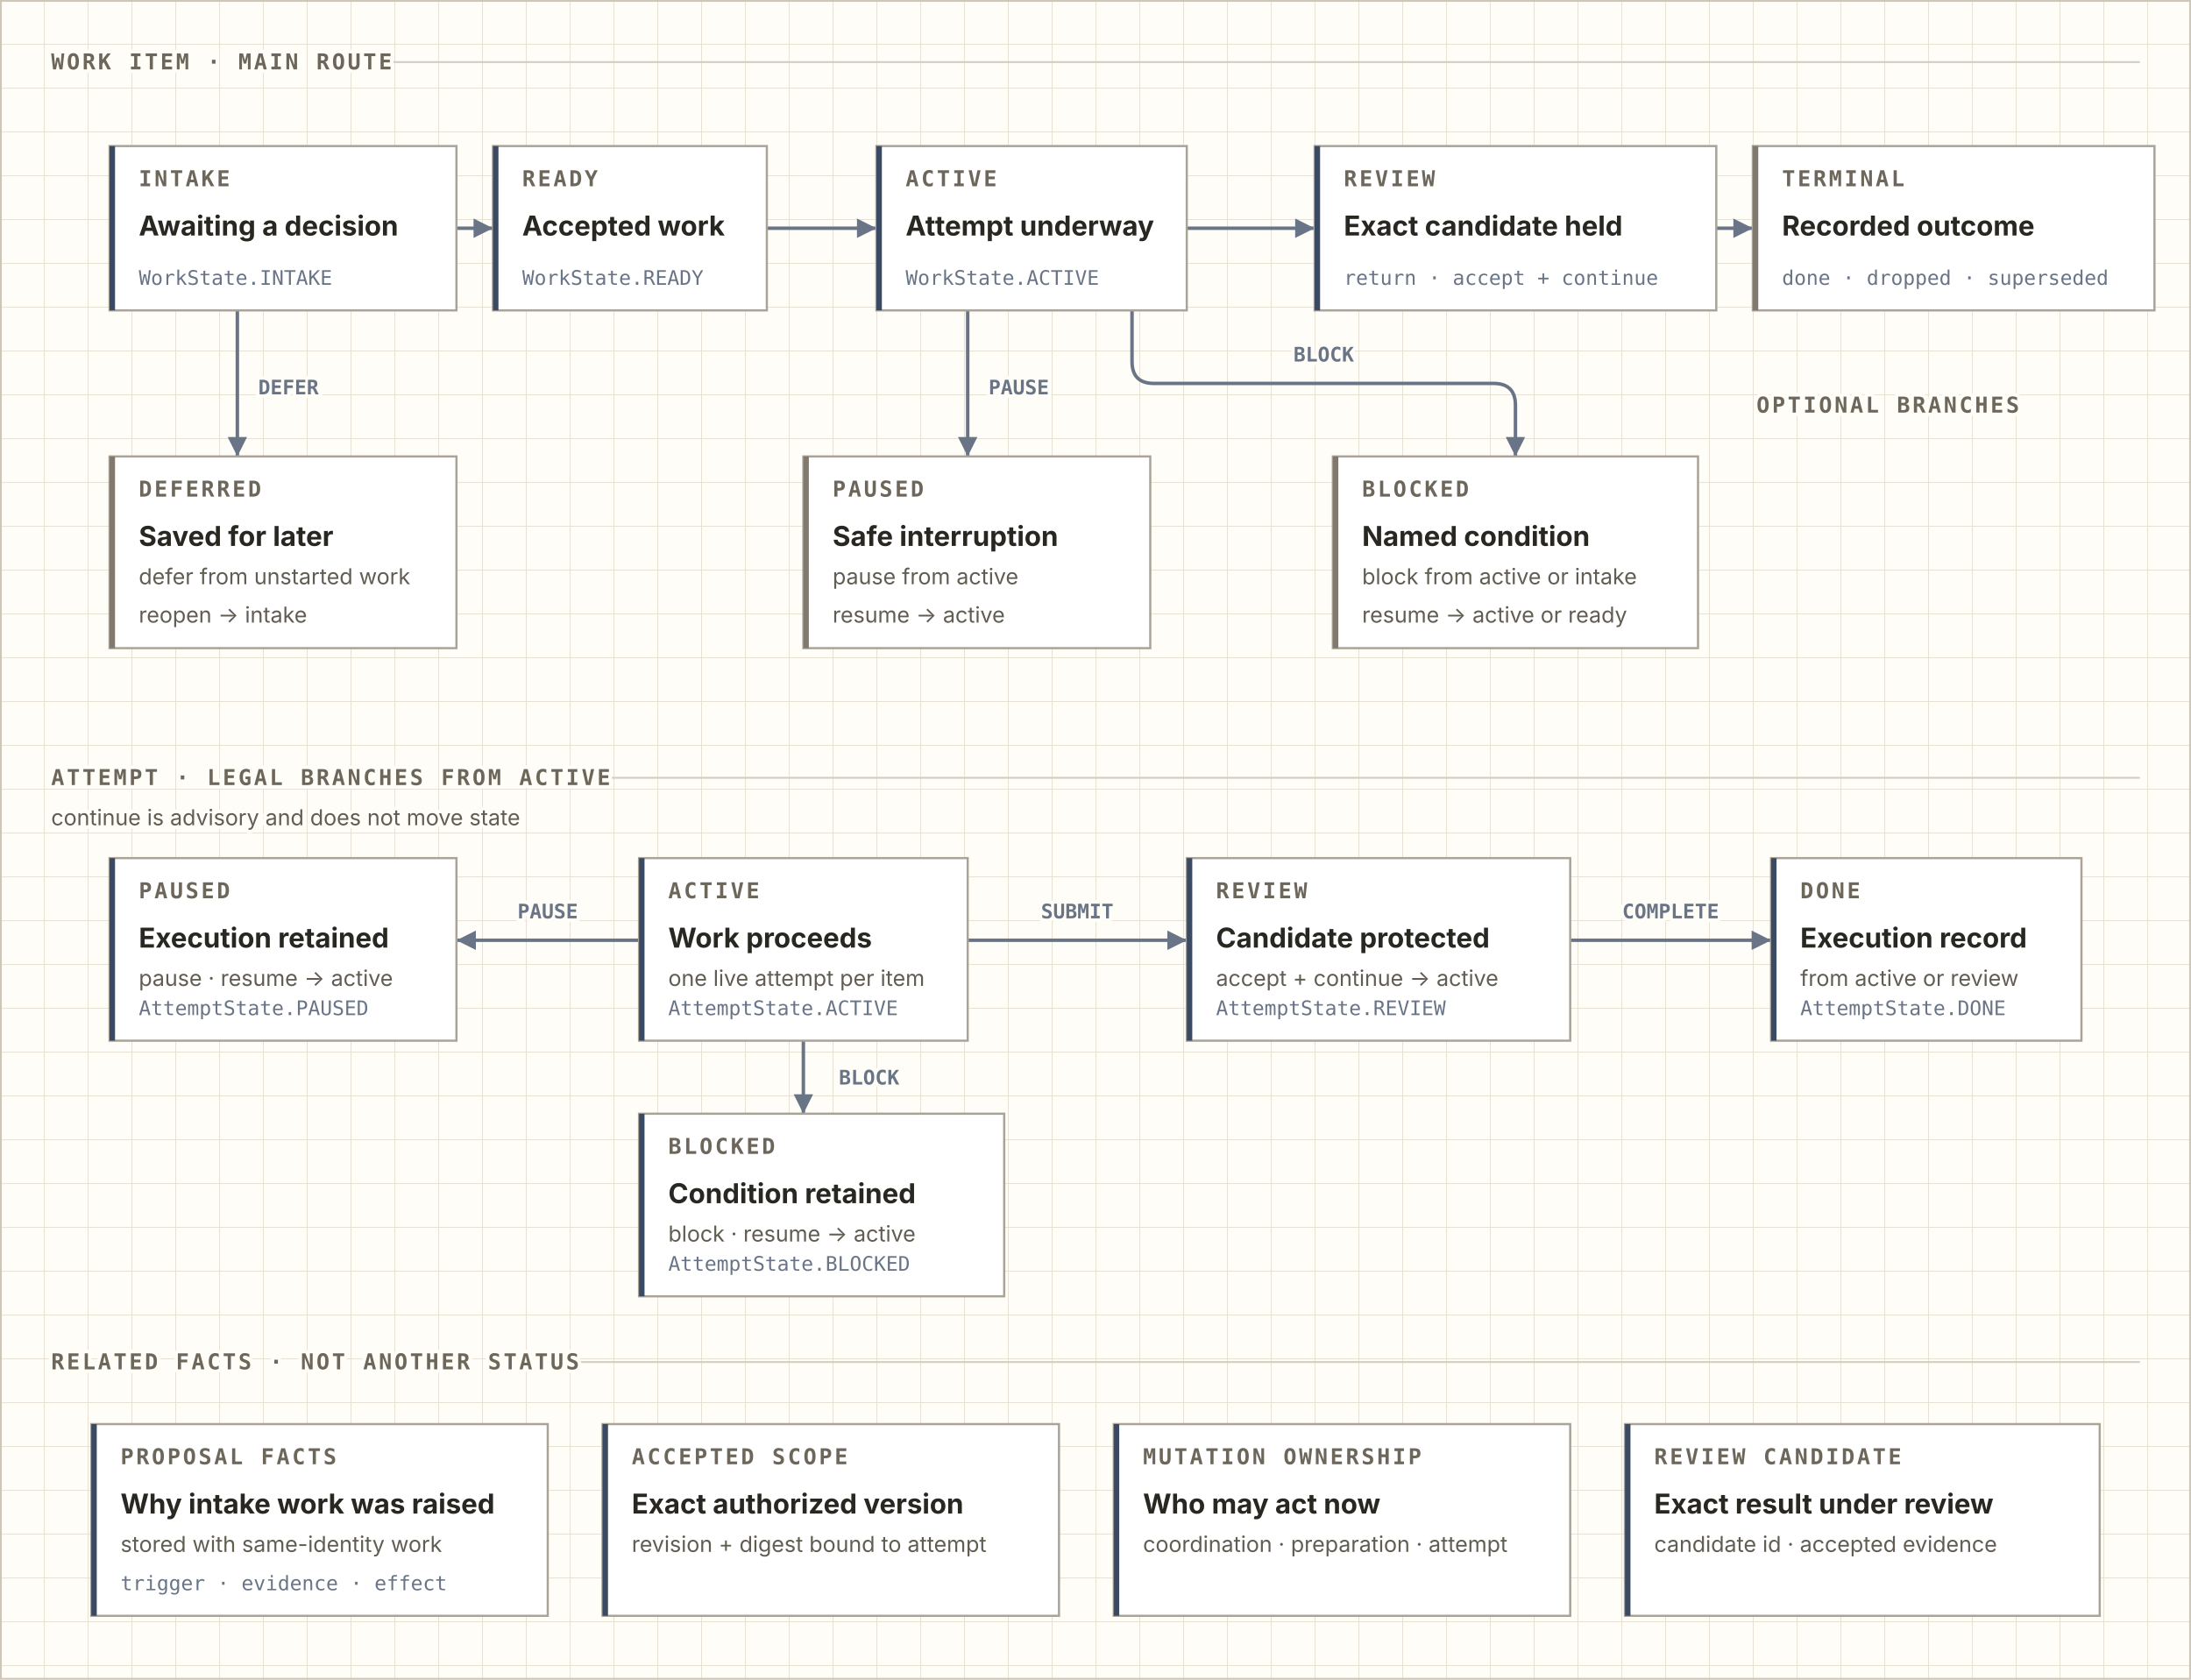
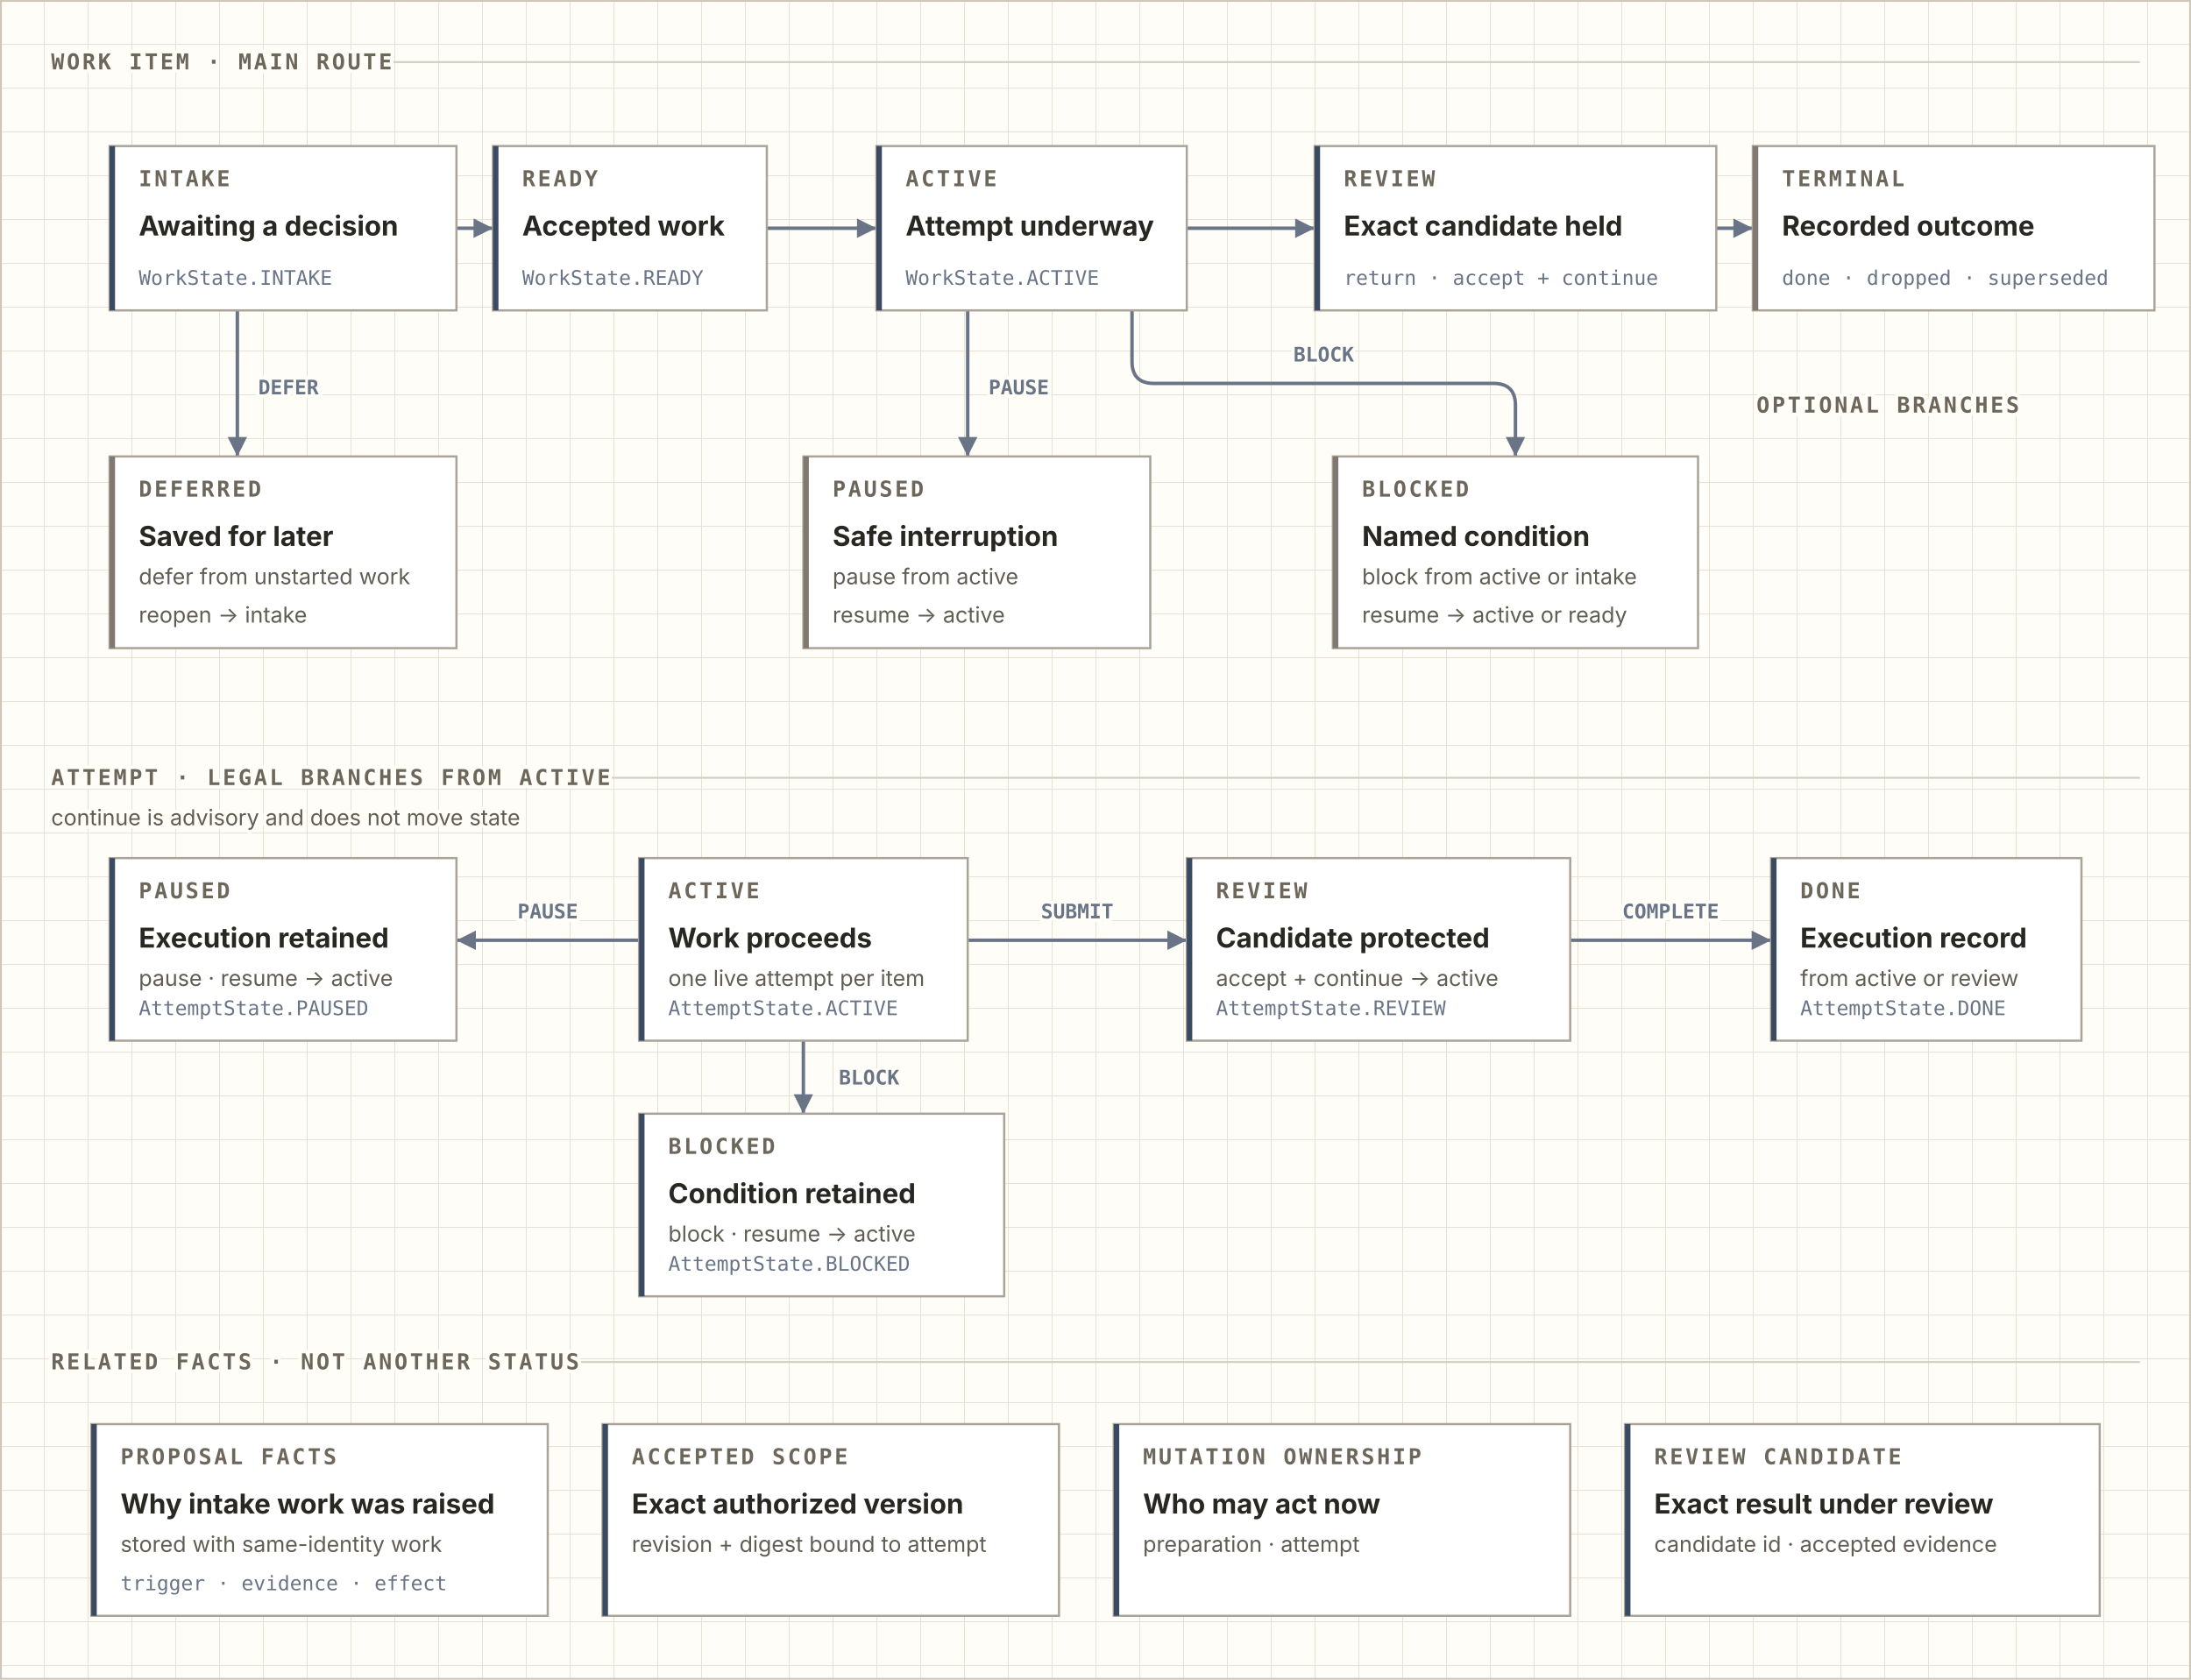
<svg xmlns="http://www.w3.org/2000/svg" role="img" aria-labelledby="title description" viewBox="0 0 1200 920">
  <defs>
    <pattern id="grid" width="24" height="24" patternUnits="userSpaceOnUse">
      <path d="M24 0H0V24" fill="none" stroke="#e8e1d5" stroke-width="1" />
    </pattern>
    <marker id="arrow" viewBox="0 0 10 10" refX="9" refY="5" markerWidth="7" markerHeight="7" orient="auto">
      <path d="M1 1L9 5L1 9Z" fill="#697487" />
    </marker>
    <style>
      text { font-family: ui-sans-serif, system-ui, -apple-system, BlinkMacSystemFont, "Segoe UI", sans-serif; fill: #292721; }
      .section-label, .box-label, .box-meta, .connector-label, .note-meta { font-family: ui-monospace, SFMono-Regular, Menlo, monospace; }
      .section-label, .box-label { font-size: 12px; font-weight: 700; letter-spacing: 0.11em; fill: #6d665b; }
      .section-subtitle { font-size: 12px; fill: #625d53; }
      .guide { stroke: #d3ccc0; stroke-width: 1; }
      .connector { fill: none; stroke: #697487; stroke-width: 1.9; stroke-linecap: round; }
      .connector-label { font-size: 11px; font-weight: 700; fill: #697487; }
      .box { fill: #fff; stroke: #aaa397; stroke-width: 1.2; }
      .box-title { font-size: 15px; font-weight: 700; }
      .box-body { font-size: 12px; fill: #625d53; }
      .box-meta { font-size: 11px; fill: #697487; }
      .note { fill: #625d53; }
      .note-meta { font-weight: 700; letter-spacing: 0.08em; fill: #6d665b; }
      .canvas-text { paint-order: stroke fill; stroke: #fffdf7; stroke-width: 4px; stroke-linejoin: round; }
    </style>
  </defs>
  <rect width="1200" height="920" fill="#fffdf7" />
  <rect width="1200" height="920" fill="url(#grid)" />
  <rect x="0.5" y="0.5" width="1199" height="919" fill="none" stroke="#cec7b9" />
  <line x1="212" y1="34" x2="1172" y2="34" class="guide" />
  <line x1="330" y1="426" x2="1172" y2="426" class="guide" />
  <line x1="300" y1="746" x2="1172" y2="746" class="guide" />
  <path d="M250 125L270 125" class="connector" marker-end="url(#arrow)" />
  <path d="M420 125L480 125" class="connector" marker-end="url(#arrow)" />
  <path d="M650 125L720 125" class="connector" marker-end="url(#arrow)" />
  <path d="M940 125L960 125" class="connector" marker-end="url(#arrow)" />
  <path d="M130 170L130 250" class="connector" marker-end="url(#arrow)" />
  <path d="M530 170L530 250" class="connector" marker-end="url(#arrow)" />
  <path d="M620 170L620 198Q620 210 632 210L818 210Q830 210 830 222L830 250" class="connector" marker-end="url(#arrow)" />
  <path d="M350 515L250 515" class="connector" marker-end="url(#arrow)" />
  <path d="M440 570L440 610" class="connector" marker-end="url(#arrow)" />
  <path d="M530 515L650 515" class="connector" marker-end="url(#arrow)" />
  <path d="M860 515L970 515" class="connector" marker-end="url(#arrow)" />
  <rect x="60" y="80" width="190" height="90" class="box" />
  <rect x="60" y="80" width="3" height="90" fill="#394a62" />
  <rect x="270" y="80" width="150" height="90" class="box" />
  <rect x="270" y="80" width="3" height="90" fill="#394a62" />
  <rect x="480" y="80" width="170" height="90" class="box" />
  <rect x="480" y="80" width="3" height="90" fill="#394a62" />
  <rect x="720" y="80" width="220" height="90" class="box" />
  <rect x="720" y="80" width="3" height="90" fill="#394a62" />
  <rect x="960" y="80" width="220" height="90" class="box" />
  <rect x="960" y="80" width="3" height="90" fill="#81796f" />
  <rect x="60" y="250" width="190" height="105" class="box" />
  <rect x="60" y="250" width="3" height="105" fill="#81796f" />
  <rect x="440" y="250" width="190" height="105" class="box" />
  <rect x="440" y="250" width="3" height="105" fill="#81796f" />
  <rect x="730" y="250" width="200" height="105" class="box" />
  <rect x="730" y="250" width="3" height="105" fill="#81796f" />
  <rect x="60" y="470" width="190" height="100" class="box" />
  <rect x="60" y="470" width="3" height="100" fill="#394a62" />
  <rect x="350" y="470" width="180" height="100" class="box" />
  <rect x="350" y="470" width="3" height="100" fill="#394a62" />
  <rect x="650" y="470" width="210" height="100" class="box" />
  <rect x="650" y="470" width="3" height="100" fill="#394a62" />
  <rect x="970" y="470" width="170" height="100" class="box" />
  <rect x="970" y="470" width="3" height="100" fill="#394a62" />
  <rect x="350" y="610" width="200" height="100" class="box" />
  <rect x="350" y="610" width="3" height="100" fill="#394a62" />
  <rect x="50" y="780" width="250" height="105" class="box" />
  <rect x="50" y="780" width="3" height="105" fill="#394a62" />
  <rect x="330" y="780" width="250" height="105" class="box" />
  <rect x="330" y="780" width="3" height="105" fill="#394a62" />
  <rect x="610" y="780" width="250" height="105" class="box" />
  <rect x="610" y="780" width="3" height="105" fill="#394a62" />
  <rect x="890" y="780" width="260" height="105" class="box" />
  <rect x="890" y="780" width="3" height="105" fill="#394a62" />
  <text x="28" y="38" class="section-label canvas-text">WORK ITEM · MAIN ROUTE</text>
  <text x="962" y="226" class="section-label canvas-text">OPTIONAL BRANCHES</text>
  <text x="28" y="430" class="section-label canvas-text">ATTEMPT · LEGAL BRANCHES FROM ACTIVE</text>
  <text x="28" y="452" class="section-subtitle canvas-text">continue is advisory and does not move state</text>
  <text x="28" y="750" class="section-label canvas-text">RELATED FACTS · NOT ANOTHER STATUS</text>
  <text x="158" y="216" text-anchor="middle" class="connector-label canvas-text">DEFER</text>
  <text x="558" y="216" text-anchor="middle" class="connector-label canvas-text">PAUSE</text>
  <text x="725" y="198" text-anchor="middle" class="connector-label canvas-text">BLOCK</text>
  <text x="300" y="503" text-anchor="middle" class="connector-label canvas-text">PAUSE</text>
  <text x="476" y="594" text-anchor="middle" class="connector-label canvas-text">BLOCK</text>
  <text x="590" y="503" text-anchor="middle" class="connector-label canvas-text">SUBMIT</text>
  <text x="915" y="503" text-anchor="middle" class="connector-label canvas-text">COMPLETE</text>
  <text x="76" y="102" class="box-label">INTAKE</text>
  <text x="76" y="129" class="box-title">Awaiting a decision</text>
  <text x="76" y="156" class="box-meta">WorkState.INTAKE</text>
  <text x="286" y="102" class="box-label">READY</text>
  <text x="286" y="129" class="box-title">Accepted work</text>
  <text x="286" y="156" class="box-meta">WorkState.READY</text>
  <text x="496" y="102" class="box-label">ACTIVE</text>
  <text x="496" y="129" class="box-title">Attempt underway</text>
  <text x="496" y="156" class="box-meta">WorkState.ACTIVE</text>
  <text x="736" y="102" class="box-label">REVIEW</text>
  <text x="736" y="129" class="box-title">Exact candidate held</text>
  <text x="736" y="156" class="box-meta">return · accept + continue</text>
  <text x="976" y="102" class="box-label">TERMINAL</text>
  <text x="976" y="129" class="box-title">Recorded outcome</text>
  <text x="976" y="156" class="box-meta">done · dropped · superseded</text>
  <text x="76" y="272" class="box-label">DEFERRED</text>
  <text x="76" y="299" class="box-title">Saved for later</text>
  <text x="76" y="320" class="box-body">defer from unstarted work</text>
  <text x="76" y="341" class="box-body">reopen → intake</text>
  <text x="456" y="272" class="box-label">PAUSED</text>
  <text x="456" y="299" class="box-title">Safe interruption</text>
  <text x="456" y="320" class="box-body">pause from active</text>
  <text x="456" y="341" class="box-body">resume → active</text>
  <text x="746" y="272" class="box-label">BLOCKED</text>
  <text x="746" y="299" class="box-title">Named condition</text>
  <text x="746" y="320" class="box-body">block from active or intake</text>
  <text x="746" y="341" class="box-body">resume → active or ready</text>
  <text x="76" y="492" class="box-label">PAUSED</text>
  <text x="76" y="519" class="box-title">Execution retained</text>
  <text x="76" y="540" class="box-body">pause · resume → active</text>
  <text x="76" y="556" class="box-meta">AttemptState.PAUSED</text>
  <text x="366" y="492" class="box-label">ACTIVE</text>
  <text x="366" y="519" class="box-title">Work proceeds</text>
  <text x="366" y="540" class="box-body">one live attempt per item</text>
  <text x="366" y="556" class="box-meta">AttemptState.ACTIVE</text>
  <text x="666" y="492" class="box-label">REVIEW</text>
  <text x="666" y="519" class="box-title">Candidate protected</text>
  <text x="666" y="540" class="box-body">accept + continue → active</text>
  <text x="666" y="556" class="box-meta">AttemptState.REVIEW</text>
  <text x="986" y="492" class="box-label">DONE</text>
  <text x="986" y="519" class="box-title">Execution record</text>
  <text x="986" y="540" class="box-body">from active or review</text>
  <text x="986" y="556" class="box-meta">AttemptState.DONE</text>
  <text x="366" y="632" class="box-label">BLOCKED</text>
  <text x="366" y="659" class="box-title">Condition retained</text>
  <text x="366" y="680" class="box-body">block · resume → active</text>
  <text x="366" y="696" class="box-meta">AttemptState.BLOCKED</text>
  <text x="66" y="802" class="box-label">PROPOSAL FACTS</text>
  <text x="66" y="829" class="box-title">Why intake work was raised</text>
  <text x="66" y="850" class="box-body">stored with same-identity work</text>
  <text x="66" y="871" class="box-meta">trigger · evidence · effect</text>
  <text x="346" y="802" class="box-label">ACCEPTED SCOPE</text>
  <text x="346" y="829" class="box-title">Exact authorized version</text>
  <text x="346" y="850" class="box-body">revision + digest bound to attempt</text>
  <text x="626" y="802" class="box-label">MUTATION OWNERSHIP</text>
  <text x="626" y="829" class="box-title">Who may act now</text>
-   <text x="626" y="850" class="box-body">coordination · preparation · attempt</text>
+   <text x="626" y="850" class="box-body">preparation · attempt</text>
  <text x="906" y="802" class="box-label">REVIEW CANDIDATE</text>
  <text x="906" y="829" class="box-title">Exact result under review</text>
  <text x="906" y="850" class="box-body">candidate id · accepted evidence</text>
</svg>
